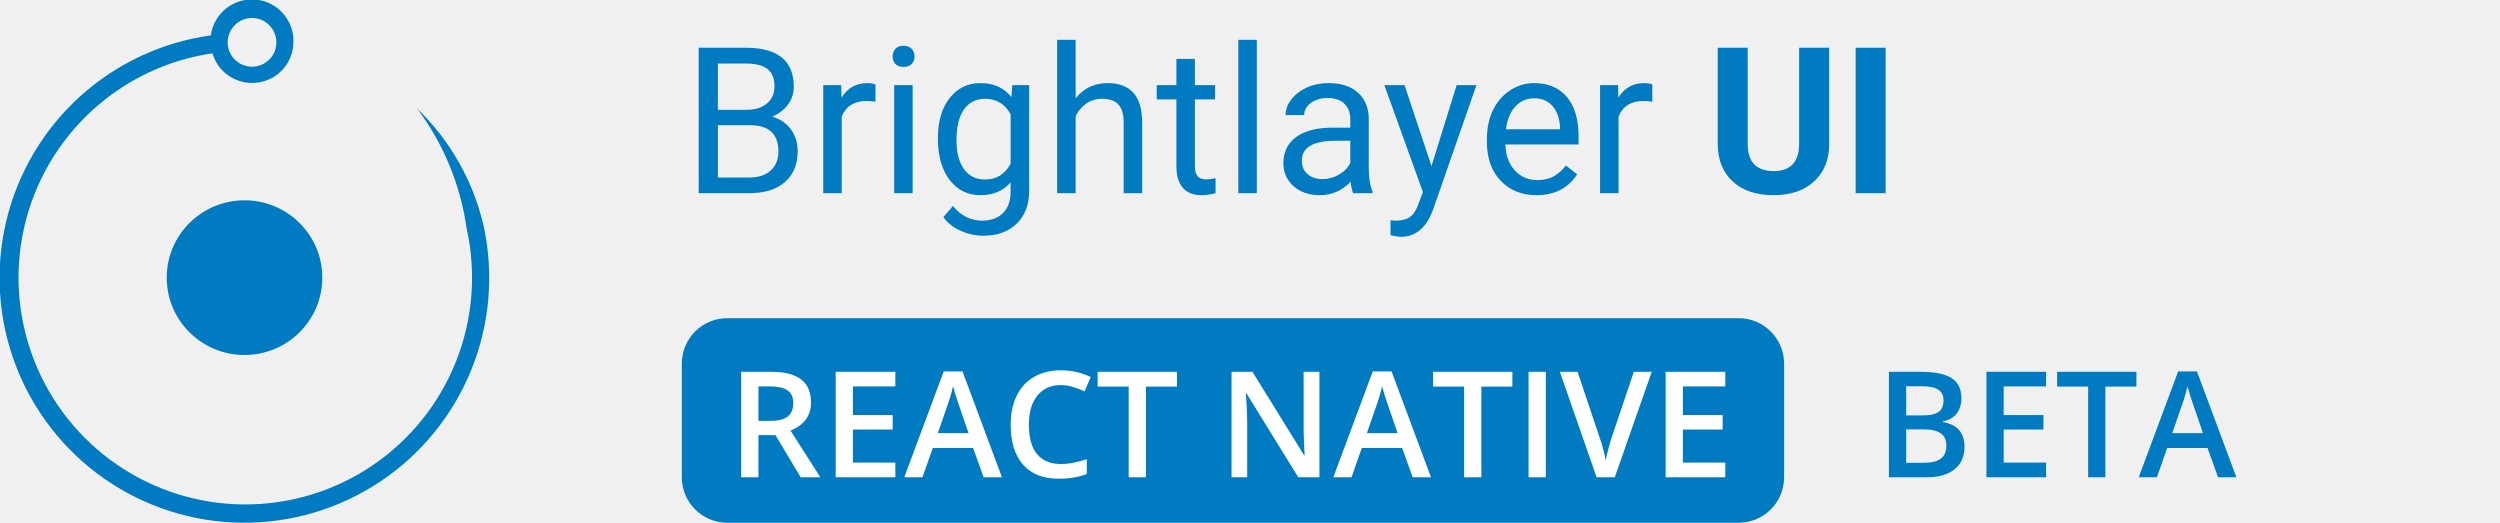
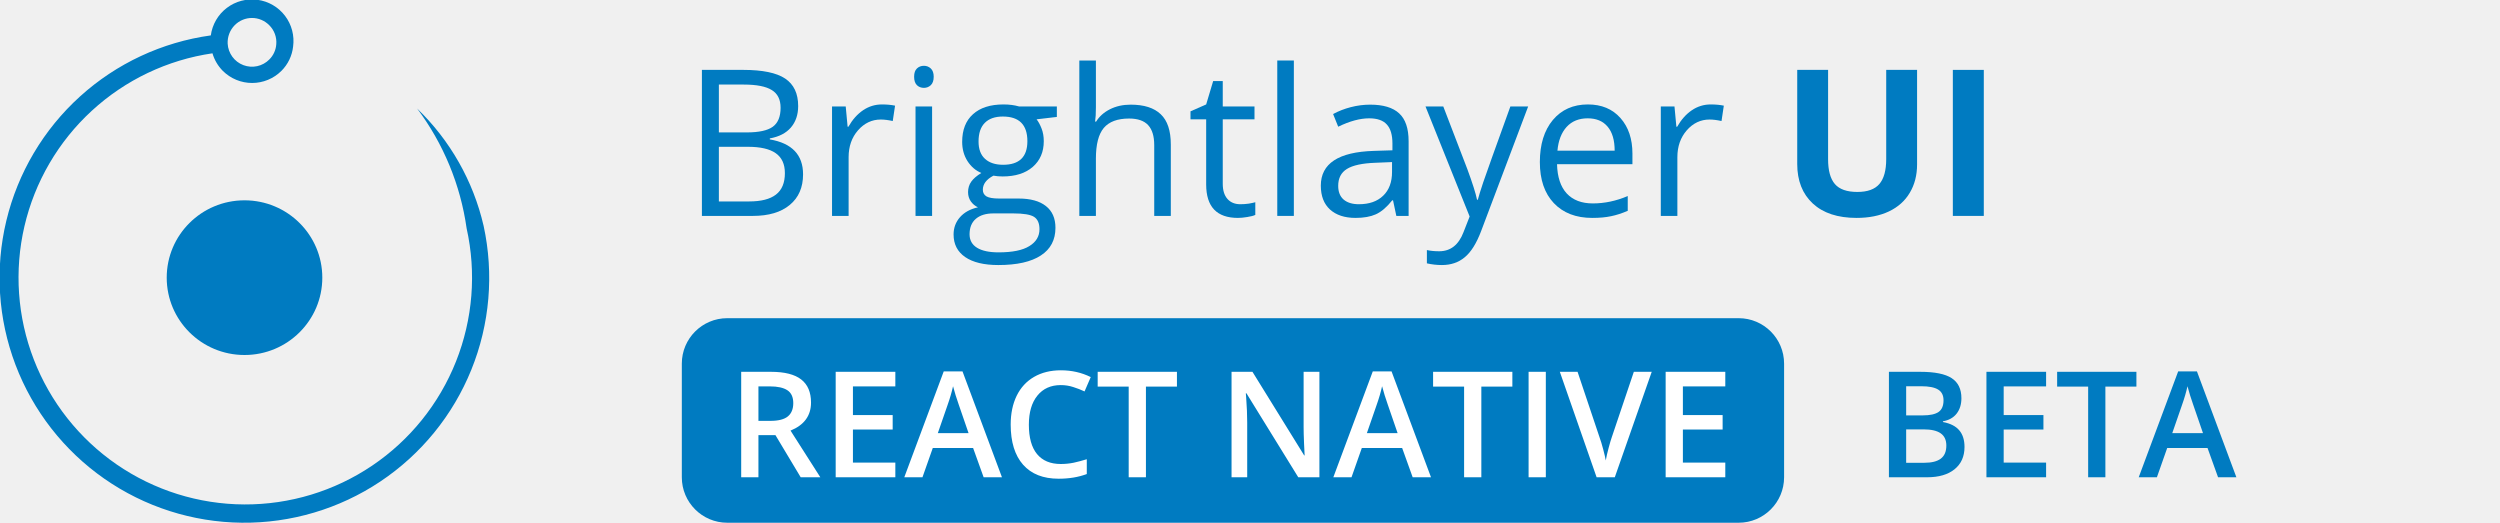
<svg xmlns="http://www.w3.org/2000/svg" width="220" height="46" viewBox="0 0 220 46" fill="none">
-   <g clip-path="url(#clip0_503_74010)">
+   <g clip-path="url(#clip0_503_74180)">
    <path d="M21.517 31.24C25.298 31.24 28.363 28.193 28.363 24.434C28.363 20.675 25.298 17.628 21.517 17.628C17.736 17.628 14.671 20.675 14.671 24.434C14.671 28.193 17.736 31.24 21.517 31.24Z" fill="#007BC1" />
    <path d="M41.062 20.091C41.935 24.004 41.609 28.09 40.126 31.816C38.643 35.541 36.072 38.734 32.748 40.977C29.424 43.22 25.502 44.41 21.492 44.391C17.482 44.372 13.571 43.146 10.268 40.872C6.966 38.597 4.425 35.381 2.977 31.642C1.529 27.902 1.241 23.814 2.151 19.908C3.06 16.003 5.126 12.462 8.077 9.748C11.028 7.033 14.729 5.271 18.697 4.691C18.866 5.275 19.181 5.808 19.61 6.24C20.295 6.92 21.221 7.302 22.186 7.302C23.151 7.302 24.077 6.92 24.762 6.24C25.341 5.664 25.705 4.907 25.794 4.095C25.924 3.134 25.667 2.161 25.08 1.39C24.493 0.619 23.623 0.113 22.663 -0.017C21.702 -0.147 20.729 0.11 19.958 0.697C19.187 1.285 18.681 2.154 18.551 3.115C14.261 3.709 10.249 5.582 7.039 8.49C3.83 11.399 1.571 15.207 0.559 19.418C-0.454 23.629 -0.174 28.048 1.362 32.098C2.899 36.147 5.62 39.64 9.171 42.12C12.722 44.599 16.939 45.951 21.27 45.999C25.601 46.046 29.845 44.787 33.45 42.386C37.055 39.985 39.852 36.553 41.477 32.538C43.102 28.523 43.479 24.111 42.559 19.879C41.649 15.942 39.616 12.354 36.706 9.55C39.023 12.64 40.522 16.266 41.062 20.091ZM24.311 3.909C24.274 4.409 24.057 4.879 23.702 5.233C23.41 5.529 23.039 5.733 22.633 5.822C22.227 5.91 21.804 5.879 21.416 5.732C21.027 5.584 20.69 5.328 20.445 4.992C20.2 4.657 20.057 4.258 20.034 3.843C20.02 3.543 20.068 3.244 20.175 2.963C20.282 2.683 20.446 2.428 20.657 2.214C20.855 2.014 21.091 1.854 21.351 1.746C21.611 1.637 21.891 1.581 22.173 1.581C22.455 1.581 22.734 1.637 22.994 1.746C23.255 1.854 23.491 2.014 23.689 2.214C23.912 2.433 24.083 2.699 24.191 2.992C24.299 3.285 24.34 3.598 24.311 3.909Z" fill="#007BC1" />
    <path d="M153 28H64C61.791 28 60 29.791 60 32V42C60 44.209 61.791 46 64 46H153C155.209 46 157 44.209 157 42V32C157 29.791 155.209 28 153 28Z" fill="#007BC1" />
    <path d="M66.742 37.036H67.796C68.503 37.036 69.015 36.905 69.332 36.643C69.649 36.38 69.808 35.991 69.808 35.475C69.808 34.95 69.637 34.573 69.294 34.345C68.951 34.116 68.435 34.002 67.745 34.002H66.742V37.036ZM66.742 38.293V42H65.225V32.72H67.847C69.044 32.72 69.931 32.944 70.506 33.393C71.082 33.841 71.37 34.518 71.37 35.424C71.37 36.579 70.769 37.402 69.567 37.893L72.189 42H70.462L68.24 38.293H66.742ZM78.79 42H73.54V32.72H78.79V34.002H75.058V36.528H78.555V37.798H75.058V40.711H78.79V42ZM86.56 42L85.633 39.423H82.085L81.177 42H79.577L83.049 32.682H84.7L88.172 42H86.56ZM85.233 38.115L84.363 35.589C84.3 35.42 84.211 35.153 84.097 34.789C83.987 34.425 83.91 34.158 83.868 33.989C83.754 34.51 83.587 35.079 83.367 35.697L82.529 38.115H85.233ZM93.345 33.888C92.474 33.888 91.788 34.197 91.289 34.815C90.789 35.432 90.54 36.285 90.54 37.373C90.54 38.511 90.779 39.372 91.257 39.956C91.739 40.54 92.435 40.832 93.345 40.832C93.739 40.832 94.12 40.794 94.488 40.718C94.856 40.637 95.239 40.536 95.637 40.413V41.714C94.909 41.989 94.084 42.127 93.161 42.127C91.803 42.127 90.76 41.717 90.032 40.895C89.304 40.07 88.94 38.892 88.94 37.36C88.94 36.395 89.116 35.551 89.467 34.827C89.822 34.103 90.334 33.549 91.003 33.164C91.671 32.779 92.457 32.586 93.358 32.586C94.306 32.586 95.182 32.785 95.986 33.183L95.44 34.446C95.127 34.298 94.795 34.169 94.443 34.059C94.096 33.945 93.73 33.888 93.345 33.888ZM100.842 42H99.325V34.021H96.595V32.72H103.571V34.021H100.842V42ZM116.108 42H114.248L109.684 34.605H109.633L109.665 35.018C109.724 35.805 109.754 36.524 109.754 37.176V42H108.376V32.72H110.217L114.769 40.077H114.807C114.798 39.979 114.781 39.626 114.756 39.017C114.73 38.403 114.718 37.925 114.718 37.582V32.72H116.108V42ZM124.315 42L123.389 39.423H119.84L118.933 42H117.333L120.805 32.682H122.456L125.928 42H124.315ZM122.989 38.115L122.119 35.589C122.056 35.42 121.967 35.153 121.853 34.789C121.743 34.425 121.666 34.158 121.624 33.989C121.51 34.51 121.343 35.079 121.123 35.697L120.285 38.115H122.989ZM130.358 42H128.841V34.021H126.112V32.72H133.088V34.021H130.358V42ZM134.516 42V32.72H136.033V42H134.516ZM143.777 32.72H145.352L142.102 42H140.502L137.265 32.72H138.826L140.762 38.49C140.864 38.765 140.972 39.12 141.086 39.556C141.2 39.988 141.274 40.309 141.308 40.521C141.363 40.199 141.448 39.827 141.562 39.404C141.676 38.981 141.769 38.667 141.841 38.464L143.777 32.72ZM151.826 42H146.577V32.72H151.826V34.002H148.094V36.528H151.591V37.798H148.094V40.711H151.826V42Z" fill="white" />
    <path d="M166.225 32.72H168.98C170.258 32.72 171.181 32.906 171.748 33.278C172.319 33.651 172.604 34.239 172.604 35.043C172.604 35.585 172.465 36.035 172.186 36.395C171.906 36.755 171.504 36.981 170.979 37.074V37.138C171.631 37.26 172.109 37.504 172.414 37.868C172.723 38.227 172.877 38.716 172.877 39.334C172.877 40.168 172.585 40.822 172.001 41.295C171.422 41.765 170.613 42 169.577 42H166.225V32.72ZM167.742 36.554H169.202C169.837 36.554 170.3 36.454 170.592 36.255C170.884 36.052 171.03 35.709 171.03 35.227C171.03 34.791 170.872 34.476 170.554 34.281C170.241 34.087 169.742 33.989 169.056 33.989H167.742V36.554ZM167.742 37.785V40.724H169.354C169.989 40.724 170.467 40.603 170.789 40.362C171.115 40.117 171.278 39.732 171.278 39.207C171.278 38.725 171.113 38.367 170.783 38.134C170.453 37.901 169.951 37.785 169.278 37.785H167.742ZM180.057 42H174.807V32.72H180.057V34.002H176.324V36.528H179.822V37.798H176.324V40.711H180.057V42ZM185.274 42H183.757V34.021H181.028V32.72H188.004V34.021H185.274V42ZM195.189 42L194.263 39.423H190.714L189.807 42H188.207L191.679 32.682H193.33L196.802 42H195.189ZM193.863 38.115L192.993 35.589C192.93 35.42 192.841 35.153 192.727 34.789C192.617 34.425 192.54 34.158 192.498 33.989C192.384 34.51 192.217 35.079 191.997 35.697L191.159 38.115H193.863Z" fill="#007BC1" />
-     <path d="M61.485 17V4.203H65.669C67.058 4.203 68.101 4.49 68.798 5.064C69.501 5.639 69.853 6.488 69.853 7.613C69.853 8.211 69.683 8.741 69.343 9.204C69.003 9.661 68.54 10.016 67.954 10.268C68.645 10.461 69.19 10.83 69.589 11.375C69.993 11.914 70.195 12.559 70.195 13.309C70.195 14.457 69.823 15.359 69.079 16.016C68.335 16.672 67.283 17 65.924 17H61.485ZM63.173 11.015V15.62H65.959C66.744 15.62 67.362 15.418 67.814 15.014C68.27 14.604 68.499 14.041 68.499 13.326C68.499 11.785 67.661 11.015 65.985 11.015H63.173ZM63.173 9.661H65.722C66.46 9.661 67.049 9.477 67.488 9.107C67.934 8.738 68.156 8.237 68.156 7.604C68.156 6.901 67.951 6.392 67.541 6.075C67.131 5.753 66.507 5.592 65.669 5.592H63.173V9.661ZM77.042 8.949C76.796 8.908 76.529 8.888 76.242 8.888C75.176 8.888 74.452 9.342 74.071 10.25V17H72.445V7.49H74.027L74.054 8.589C74.587 7.739 75.343 7.314 76.321 7.314C76.638 7.314 76.878 7.355 77.042 7.438V8.949ZM80.311 17H78.686V7.49H80.311V17ZM78.554 4.968C78.554 4.704 78.633 4.481 78.791 4.3C78.955 4.118 79.195 4.027 79.512 4.027C79.828 4.027 80.068 4.118 80.232 4.3C80.397 4.481 80.478 4.704 80.478 4.968C80.478 5.231 80.397 5.451 80.232 5.627C80.068 5.803 79.828 5.891 79.512 5.891C79.195 5.891 78.955 5.803 78.791 5.627C78.633 5.451 78.554 5.231 78.554 4.968ZM82.535 12.166C82.535 10.684 82.878 9.506 83.564 8.633C84.249 7.754 85.157 7.314 86.288 7.314C87.448 7.314 88.353 7.725 89.004 8.545L89.083 7.49H90.568V16.771C90.568 18.002 90.202 18.972 89.47 19.681C88.743 20.39 87.765 20.744 86.534 20.744C85.849 20.744 85.178 20.598 84.522 20.305C83.865 20.012 83.364 19.61 83.019 19.101L83.862 18.125C84.56 18.986 85.412 19.417 86.42 19.417C87.211 19.417 87.826 19.194 88.266 18.749C88.711 18.304 88.934 17.677 88.934 16.868V16.051C88.283 16.801 87.395 17.176 86.27 17.176C85.157 17.176 84.255 16.727 83.564 15.831C82.878 14.935 82.535 13.713 82.535 12.166ZM84.17 12.351C84.17 13.423 84.39 14.267 84.829 14.882C85.269 15.491 85.884 15.796 86.675 15.796C87.7 15.796 88.453 15.33 88.934 14.398V10.057C88.436 9.148 87.689 8.694 86.692 8.694C85.901 8.694 85.283 9.002 84.838 9.617C84.393 10.232 84.17 11.144 84.17 12.351ZM94.655 8.642C95.376 7.757 96.314 7.314 97.468 7.314C99.478 7.314 100.491 8.448 100.509 10.716V17H98.883V10.707C98.877 10.021 98.719 9.515 98.408 9.187C98.103 8.858 97.626 8.694 96.976 8.694C96.448 8.694 95.985 8.835 95.587 9.116C95.189 9.397 94.878 9.767 94.655 10.224V17H93.029V3.5H94.655V8.642ZM105.149 5.188V7.49H106.925V8.747H105.149V14.645C105.149 15.025 105.229 15.312 105.387 15.506C105.545 15.693 105.814 15.787 106.195 15.787C106.383 15.787 106.641 15.752 106.969 15.682V17C106.541 17.117 106.125 17.176 105.721 17.176C104.994 17.176 104.446 16.956 104.077 16.517C103.708 16.077 103.523 15.453 103.523 14.645V8.747H101.792V7.49H103.523V5.188H105.149ZM110.599 17H108.973V3.5H110.599V17ZM119.08 17C118.986 16.812 118.91 16.479 118.852 15.998C118.096 16.783 117.193 17.176 116.145 17.176C115.207 17.176 114.437 16.912 113.833 16.385C113.235 15.852 112.937 15.178 112.937 14.363C112.937 13.373 113.312 12.605 114.062 12.06C114.817 11.51 115.878 11.234 117.243 11.234H118.825V10.487C118.825 9.919 118.655 9.468 118.315 9.134C117.976 8.794 117.475 8.624 116.812 8.624C116.232 8.624 115.746 8.771 115.354 9.063C114.961 9.356 114.765 9.711 114.765 10.127H113.13C113.13 9.652 113.297 9.195 113.631 8.756C113.971 8.311 114.428 7.959 115.002 7.701C115.582 7.443 116.218 7.314 116.909 7.314C118.005 7.314 118.863 7.59 119.484 8.141C120.105 8.686 120.428 9.438 120.451 10.399V14.776C120.451 15.649 120.562 16.344 120.785 16.859V17H119.08ZM116.382 15.761C116.892 15.761 117.375 15.629 117.832 15.365C118.289 15.102 118.62 14.759 118.825 14.337V12.386H117.551C115.559 12.386 114.562 12.969 114.562 14.135C114.562 14.645 114.732 15.043 115.072 15.33C115.412 15.617 115.849 15.761 116.382 15.761ZM125.971 14.618L128.186 7.49H129.926L126.103 18.468C125.511 20.05 124.57 20.841 123.281 20.841L122.974 20.814L122.367 20.7V19.382L122.807 19.417C123.357 19.417 123.785 19.306 124.09 19.083C124.4 18.86 124.655 18.453 124.854 17.861L125.215 16.895L121.822 7.49H123.598L125.971 14.618ZM135.208 17.176C133.919 17.176 132.87 16.754 132.062 15.91C131.253 15.06 130.849 13.927 130.849 12.509V12.21C130.849 11.267 131.027 10.426 131.385 9.688C131.748 8.943 132.252 8.363 132.896 7.947C133.547 7.525 134.25 7.314 135.006 7.314C136.242 7.314 137.203 7.722 137.889 8.536C138.574 9.351 138.917 10.517 138.917 12.034V12.711H132.475C132.498 13.648 132.771 14.407 133.292 14.987C133.819 15.562 134.487 15.849 135.296 15.849C135.87 15.849 136.356 15.731 136.755 15.497C137.153 15.263 137.502 14.952 137.801 14.565L138.794 15.339C137.997 16.564 136.802 17.176 135.208 17.176ZM135.006 8.65C134.35 8.65 133.799 8.891 133.354 9.371C132.908 9.846 132.633 10.514 132.527 11.375H137.291V11.252C137.244 10.426 137.021 9.787 136.623 9.336C136.225 8.879 135.686 8.65 135.006 8.65ZM145.403 8.949C145.157 8.908 144.891 8.888 144.604 8.888C143.537 8.888 142.813 9.342 142.433 10.25V17H140.807V7.49H142.389L142.415 8.589C142.948 7.739 143.704 7.314 144.683 7.314C144.999 7.314 145.239 7.355 145.403 7.438V8.949ZM160.969 4.203V12.632C160.969 14.032 160.529 15.14 159.65 15.954C158.777 16.769 157.582 17.176 156.064 17.176C154.57 17.176 153.384 16.78 152.505 15.989C151.626 15.198 151.178 14.111 151.16 12.729V4.203H153.797V12.649C153.797 13.487 153.996 14.1 154.395 14.486C154.799 14.867 155.355 15.058 156.064 15.058C157.547 15.058 158.3 14.278 158.323 12.72V4.203H160.969ZM165.935 17H163.298V4.203H165.935V17Z" fill="#007BC1" />
+     <path d="M61.767 6.15H65.397C67.102 6.15 68.335 6.405 69.097 6.915C69.858 7.425 70.239 8.23 70.239 9.332C70.239 10.094 70.025 10.724 69.598 11.222C69.176 11.714 68.558 12.033 67.743 12.18V12.268C69.694 12.602 70.67 13.627 70.67 15.344C70.67 16.492 70.28 17.389 69.501 18.033C68.728 18.678 67.644 19 66.249 19H61.767V6.15ZM63.261 11.652H65.722C66.776 11.652 67.535 11.488 67.998 11.16C68.461 10.826 68.692 10.267 68.692 9.481C68.692 8.761 68.435 8.242 67.919 7.926C67.403 7.604 66.583 7.442 65.458 7.442H63.261V11.652ZM63.261 12.918V17.726H65.941C66.978 17.726 67.758 17.526 68.279 17.128C68.807 16.724 69.07 16.094 69.07 15.238C69.07 14.441 68.801 13.855 68.262 13.48C67.728 13.105 66.914 12.918 65.818 12.918H63.261Z" fill="#007BC1" />
+     <path d="M77.613 9.191C78.041 9.191 78.425 9.227 78.765 9.297L78.562 10.65C78.164 10.562 77.812 10.519 77.508 10.519C76.728 10.519 76.061 10.835 75.504 11.468C74.953 12.101 74.678 12.889 74.678 13.832V19H73.219V9.367H74.423L74.59 11.151H74.66C75.018 10.524 75.448 10.041 75.952 9.701C76.456 9.361 77.01 9.191 77.613 9.191Z" fill="#007BC1" />
+     <path d="M82.025 19H80.566V9.367H82.025V19ZM80.443 6.757C80.443 6.423 80.525 6.18 80.689 6.027C80.853 5.869 81.059 5.79 81.305 5.79C81.539 5.79 81.741 5.869 81.911 6.027C82.081 6.186 82.166 6.429 82.166 6.757C82.166 7.085 82.081 7.331 81.911 7.495C81.741 7.653 81.539 7.732 81.305 7.732C81.059 7.732 80.853 7.653 80.689 7.495C80.525 7.331 80.443 7.085 80.443 6.757Z" fill="#007BC1" />
+     <path d="M93.003 9.367V10.29L91.219 10.501C91.383 10.706 91.529 10.976 91.658 11.31C91.787 11.638 91.852 12.01 91.852 12.426C91.852 13.369 91.529 14.122 90.885 14.685C90.24 15.247 89.356 15.528 88.231 15.528C87.943 15.528 87.674 15.505 87.422 15.458C86.801 15.786 86.49 16.199 86.49 16.697C86.49 16.961 86.599 17.157 86.815 17.286C87.032 17.409 87.404 17.471 87.932 17.471H89.637C90.68 17.471 91.48 17.69 92.036 18.13C92.599 18.569 92.88 19.208 92.88 20.046C92.88 21.112 92.452 21.924 91.597 22.48C90.741 23.043 89.493 23.324 87.853 23.324C86.593 23.324 85.62 23.09 84.935 22.621C84.255 22.152 83.915 21.49 83.915 20.635C83.915 20.049 84.103 19.542 84.478 19.114C84.853 18.686 85.38 18.396 86.06 18.244C85.814 18.133 85.606 17.96 85.436 17.726C85.272 17.491 85.189 17.219 85.189 16.908C85.189 16.557 85.283 16.249 85.471 15.985C85.658 15.722 85.954 15.467 86.358 15.221C85.86 15.016 85.453 14.667 85.137 14.175C84.826 13.683 84.671 13.12 84.671 12.487C84.671 11.433 84.987 10.621 85.62 10.053C86.253 9.479 87.149 9.191 88.31 9.191C88.814 9.191 89.268 9.25 89.672 9.367H93.003ZM85.321 20.617C85.321 21.139 85.541 21.534 85.981 21.804C86.42 22.073 87.05 22.208 87.87 22.208C89.095 22.208 90 22.023 90.586 21.654C91.178 21.291 91.474 20.796 91.474 20.169C91.474 19.648 91.312 19.284 90.99 19.079C90.668 18.88 90.061 18.78 89.171 18.78H87.422C86.76 18.78 86.244 18.939 85.875 19.255C85.506 19.571 85.321 20.025 85.321 20.617ZM86.112 12.452C86.112 13.126 86.303 13.636 86.684 13.981C87.064 14.327 87.595 14.5 88.274 14.5C89.698 14.5 90.41 13.809 90.41 12.426C90.41 10.979 89.689 10.255 88.248 10.255C87.562 10.255 87.035 10.44 86.666 10.809C86.297 11.178 86.112 11.726 86.112 12.452Z" fill="#007BC1" />
+     <path d="M101.572 19V12.769C101.572 11.983 101.394 11.398 101.036 11.011C100.679 10.624 100.119 10.431 99.357 10.431C98.344 10.431 97.603 10.706 97.134 11.257C96.671 11.808 96.439 12.71 96.439 13.964V19H94.981V5.324H96.439V9.464C96.439 9.962 96.416 10.375 96.369 10.703H96.457C96.744 10.24 97.151 9.877 97.679 9.613C98.212 9.344 98.818 9.209 99.498 9.209C100.676 9.209 101.558 9.49 102.144 10.053C102.735 10.609 103.031 11.497 103.031 12.716V19H101.572Z" fill="#007BC1" />
+     <path d="M109.148 17.972C109.406 17.972 109.655 17.954 109.896 17.919C110.136 17.878 110.326 17.837 110.467 17.796V18.912C110.309 18.988 110.074 19.05 109.764 19.097C109.459 19.149 109.184 19.176 108.938 19.176C107.074 19.176 106.143 18.194 106.143 16.231V10.501H104.763V9.798L106.143 9.191L106.758 7.135H107.602V9.367H110.396V10.501H107.602V16.17C107.602 16.75 107.739 17.195 108.015 17.506C108.29 17.816 108.668 17.972 109.148 17.972Z" fill="#007BC1" />
+     <path d="M113.859 19H112.4V5.324H113.859V19Z" fill="#007BC1" />
+     <path d="M122.877 19L122.587 17.629H122.517C122.036 18.232 121.556 18.643 121.075 18.859C120.601 19.07 120.006 19.176 119.291 19.176C118.336 19.176 117.586 18.93 117.041 18.438C116.502 17.945 116.232 17.245 116.232 16.337C116.232 14.392 117.788 13.372 120.899 13.278L122.534 13.226V12.628C122.534 11.872 122.37 11.315 122.042 10.958C121.72 10.595 121.201 10.413 120.486 10.413C119.684 10.413 118.775 10.659 117.762 11.151L117.313 10.035C117.788 9.777 118.307 9.575 118.869 9.429C119.438 9.282 120.006 9.209 120.574 9.209C121.723 9.209 122.572 9.464 123.123 9.974C123.68 10.483 123.958 11.301 123.958 12.426V19H122.877ZM119.581 17.972C120.489 17.972 121.201 17.723 121.717 17.225C122.238 16.727 122.499 16.029 122.499 15.133V14.263L121.04 14.324C119.88 14.365 119.042 14.547 118.526 14.869C118.017 15.185 117.762 15.681 117.762 16.355C117.762 16.882 117.92 17.283 118.236 17.559C118.559 17.834 119.007 17.972 119.581 17.972Z" fill="#007BC1" />
+     <path d="M125.443 9.367H127.008L129.117 14.86C129.58 16.114 129.867 17.02 129.979 17.576H130.049C130.125 17.277 130.283 16.768 130.523 16.047C130.77 15.32 131.566 13.094 132.914 9.367H134.479L130.339 20.336C129.929 21.42 129.448 22.188 128.897 22.639C128.353 23.096 127.682 23.324 126.885 23.324C126.439 23.324 126 23.274 125.566 23.175V22.006C125.889 22.076 126.249 22.111 126.647 22.111C127.649 22.111 128.364 21.549 128.792 20.424L129.328 19.053L125.443 9.367Z" fill="#007BC1" />
+     <path d="M140.112 19.176C138.688 19.176 137.563 18.742 136.737 17.875C135.917 17.008 135.507 15.804 135.507 14.263C135.507 12.71 135.888 11.477 136.649 10.562C137.417 9.648 138.445 9.191 139.734 9.191C140.941 9.191 141.896 9.59 142.6 10.387C143.303 11.178 143.654 12.224 143.654 13.524V14.447H137.019C137.048 15.578 137.332 16.436 137.871 17.023C138.416 17.608 139.181 17.901 140.165 17.901C141.202 17.901 142.228 17.685 143.241 17.251V18.552C142.726 18.774 142.236 18.933 141.773 19.026C141.316 19.126 140.763 19.176 140.112 19.176ZM139.717 10.413C138.943 10.413 138.325 10.665 137.862 11.169C137.405 11.673 137.136 12.37 137.054 13.261H142.09C142.09 12.341 141.885 11.638 141.475 11.151C141.064 10.659 140.479 10.413 139.717 10.413Z" fill="#007BC1" />
+     <path d="M150.545 9.191C150.973 9.191 151.356 9.227 151.696 9.297L151.494 10.65C151.096 10.562 150.744 10.519 150.439 10.519C149.66 10.519 148.992 10.835 148.436 11.468C147.885 12.101 147.609 12.889 147.609 13.832V19H146.15V9.367H147.354L147.521 11.151H147.592C147.949 10.524 148.38 10.041 148.884 9.701C149.388 9.361 149.941 9.191 150.545 9.191Z" fill="#007BC1" />
+     <path d="M168.703 6.15V14.465C168.703 15.414 168.489 16.246 168.062 16.961C167.64 17.676 167.027 18.224 166.225 18.605C165.422 18.985 164.473 19.176 163.377 19.176C161.725 19.176 160.441 18.754 159.527 17.91C158.613 17.061 158.156 15.9 158.156 14.43V6.15H160.872V14.017C160.872 15.007 161.071 15.733 161.47 16.196C161.868 16.659 162.527 16.891 163.447 16.891C164.338 16.891 164.982 16.659 165.381 16.196C165.785 15.727 165.987 14.995 165.987 13.999V6.15H168.703Z" fill="#007BC1" />
+     <path d="M171.85 19V6.15H174.574V19H171.85Z" fill="#007BC1" />
  </g>
  <defs>
-     <clipPath id="clip0_503_74010">
+     <clipPath id="clip0_503_74180">
      <rect width="220" height="46" fill="white" />
    </clipPath>
  </defs>
</svg>
